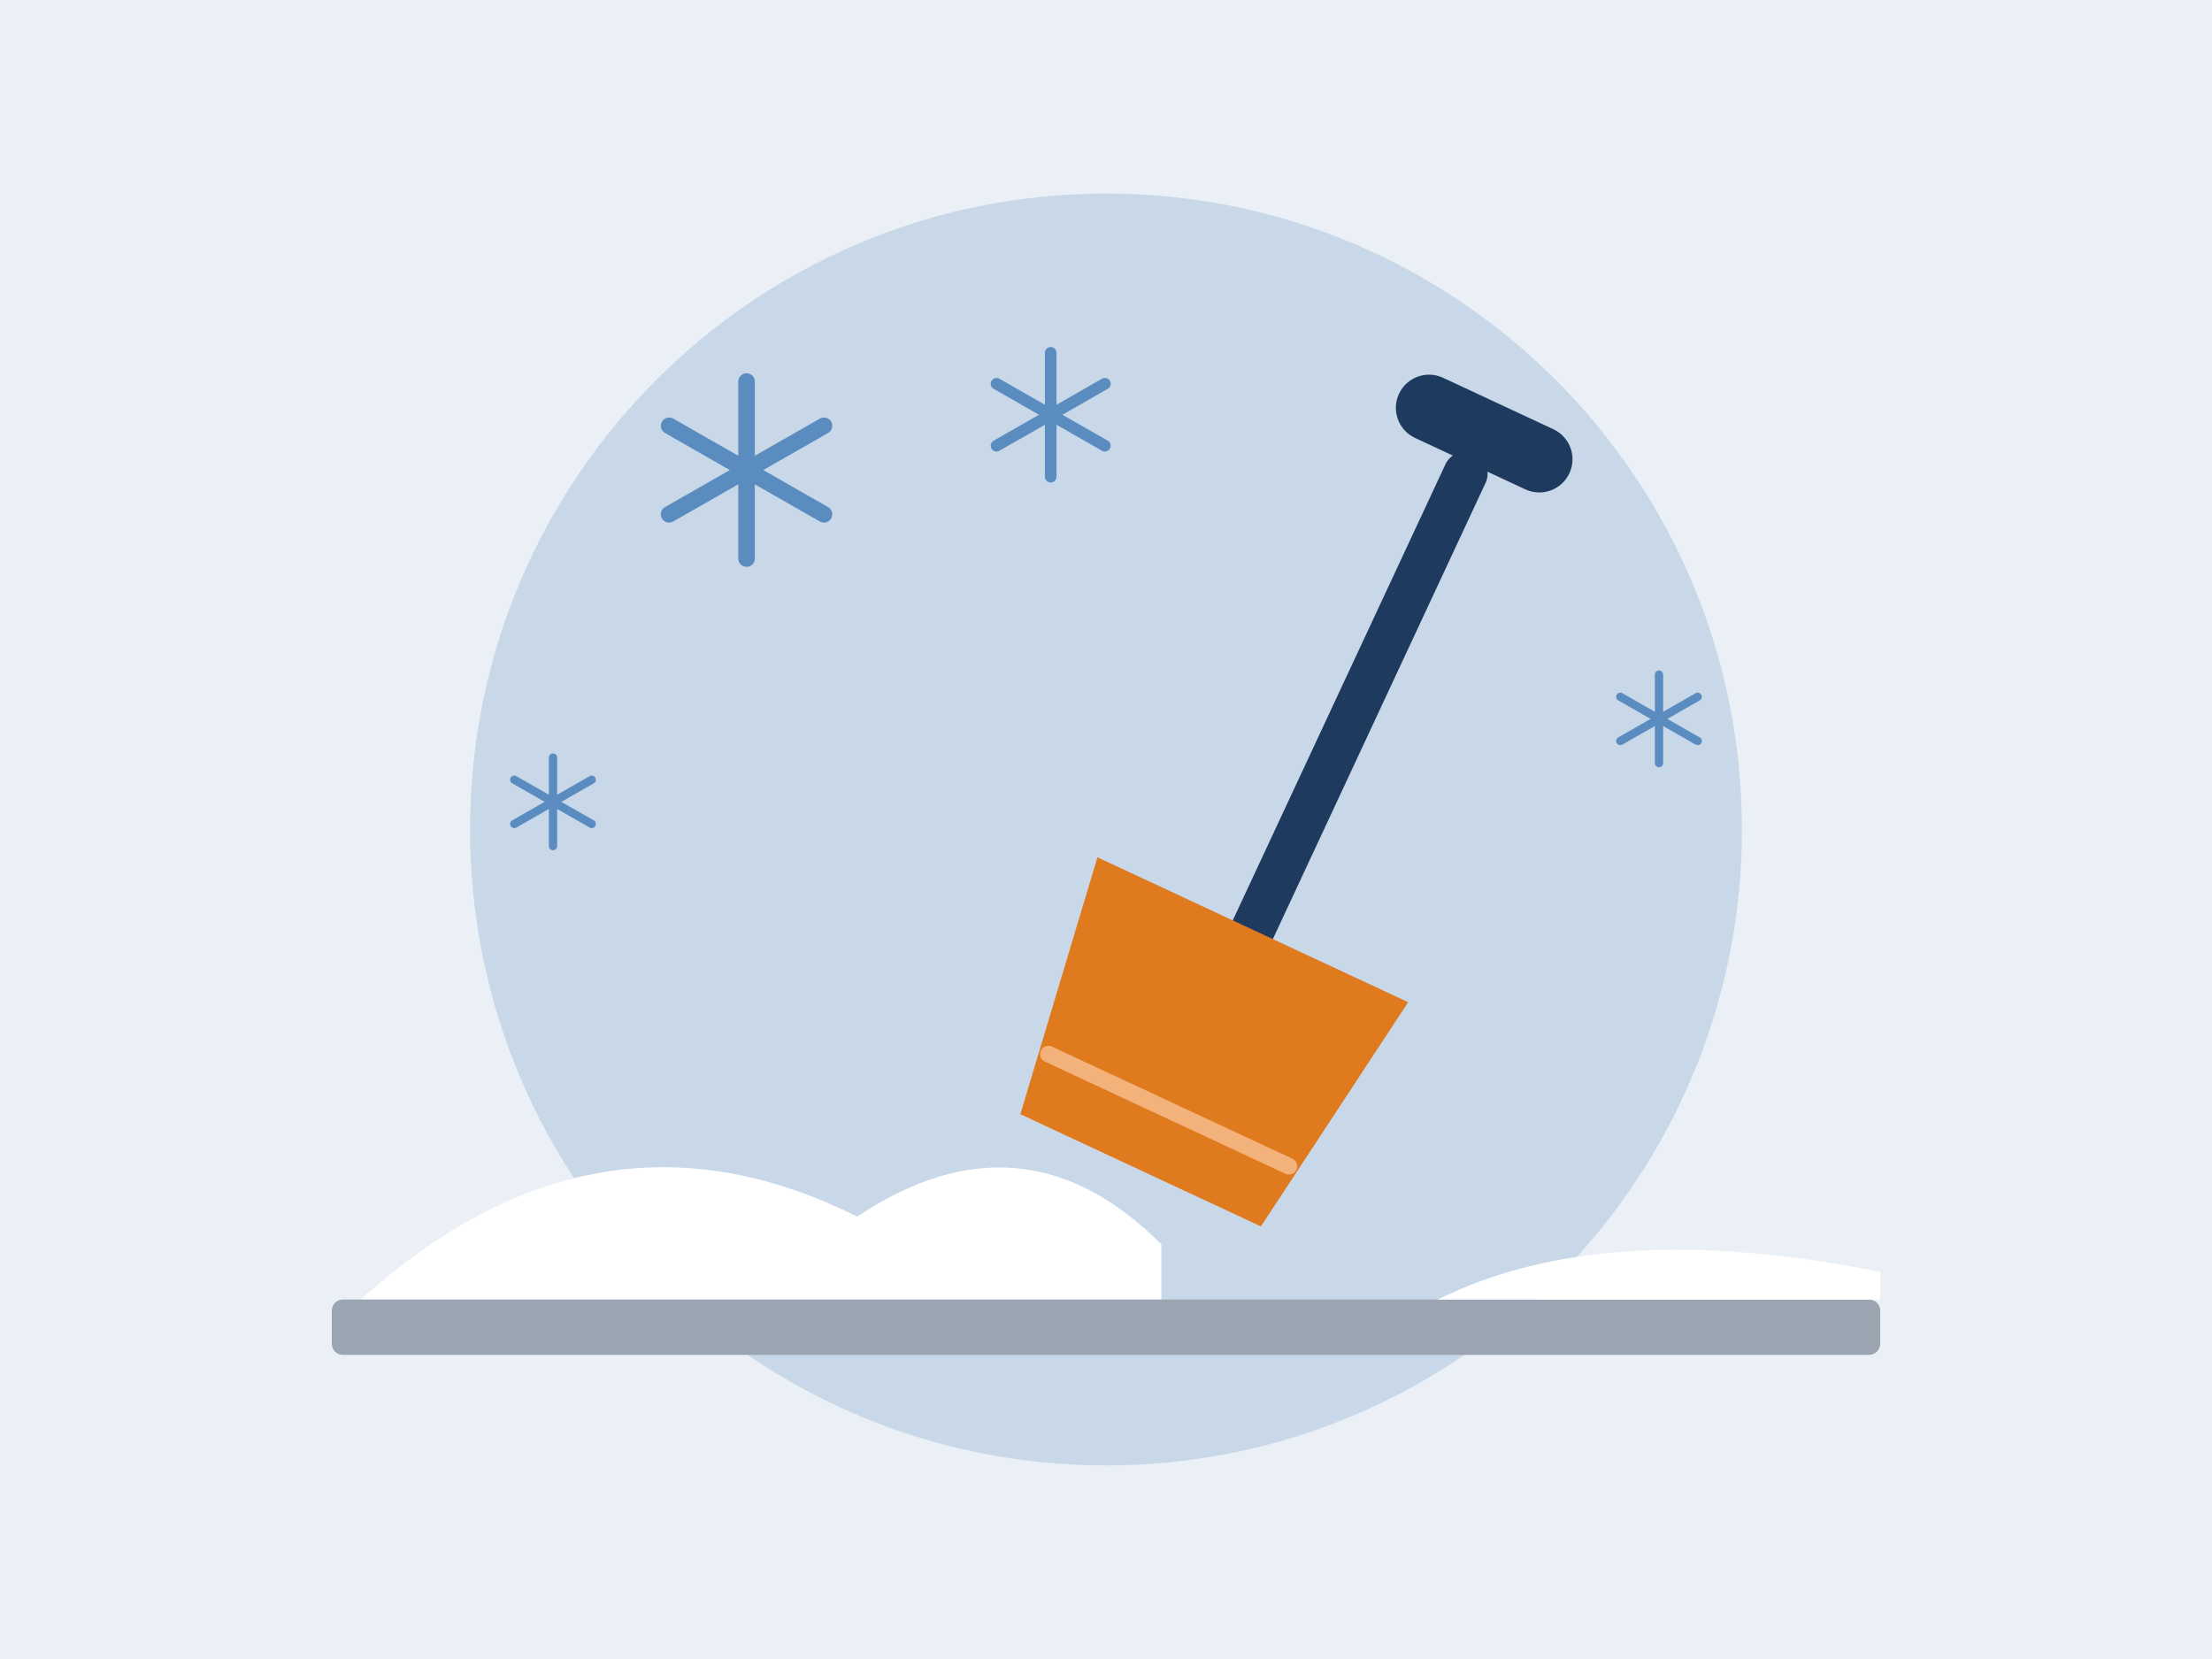
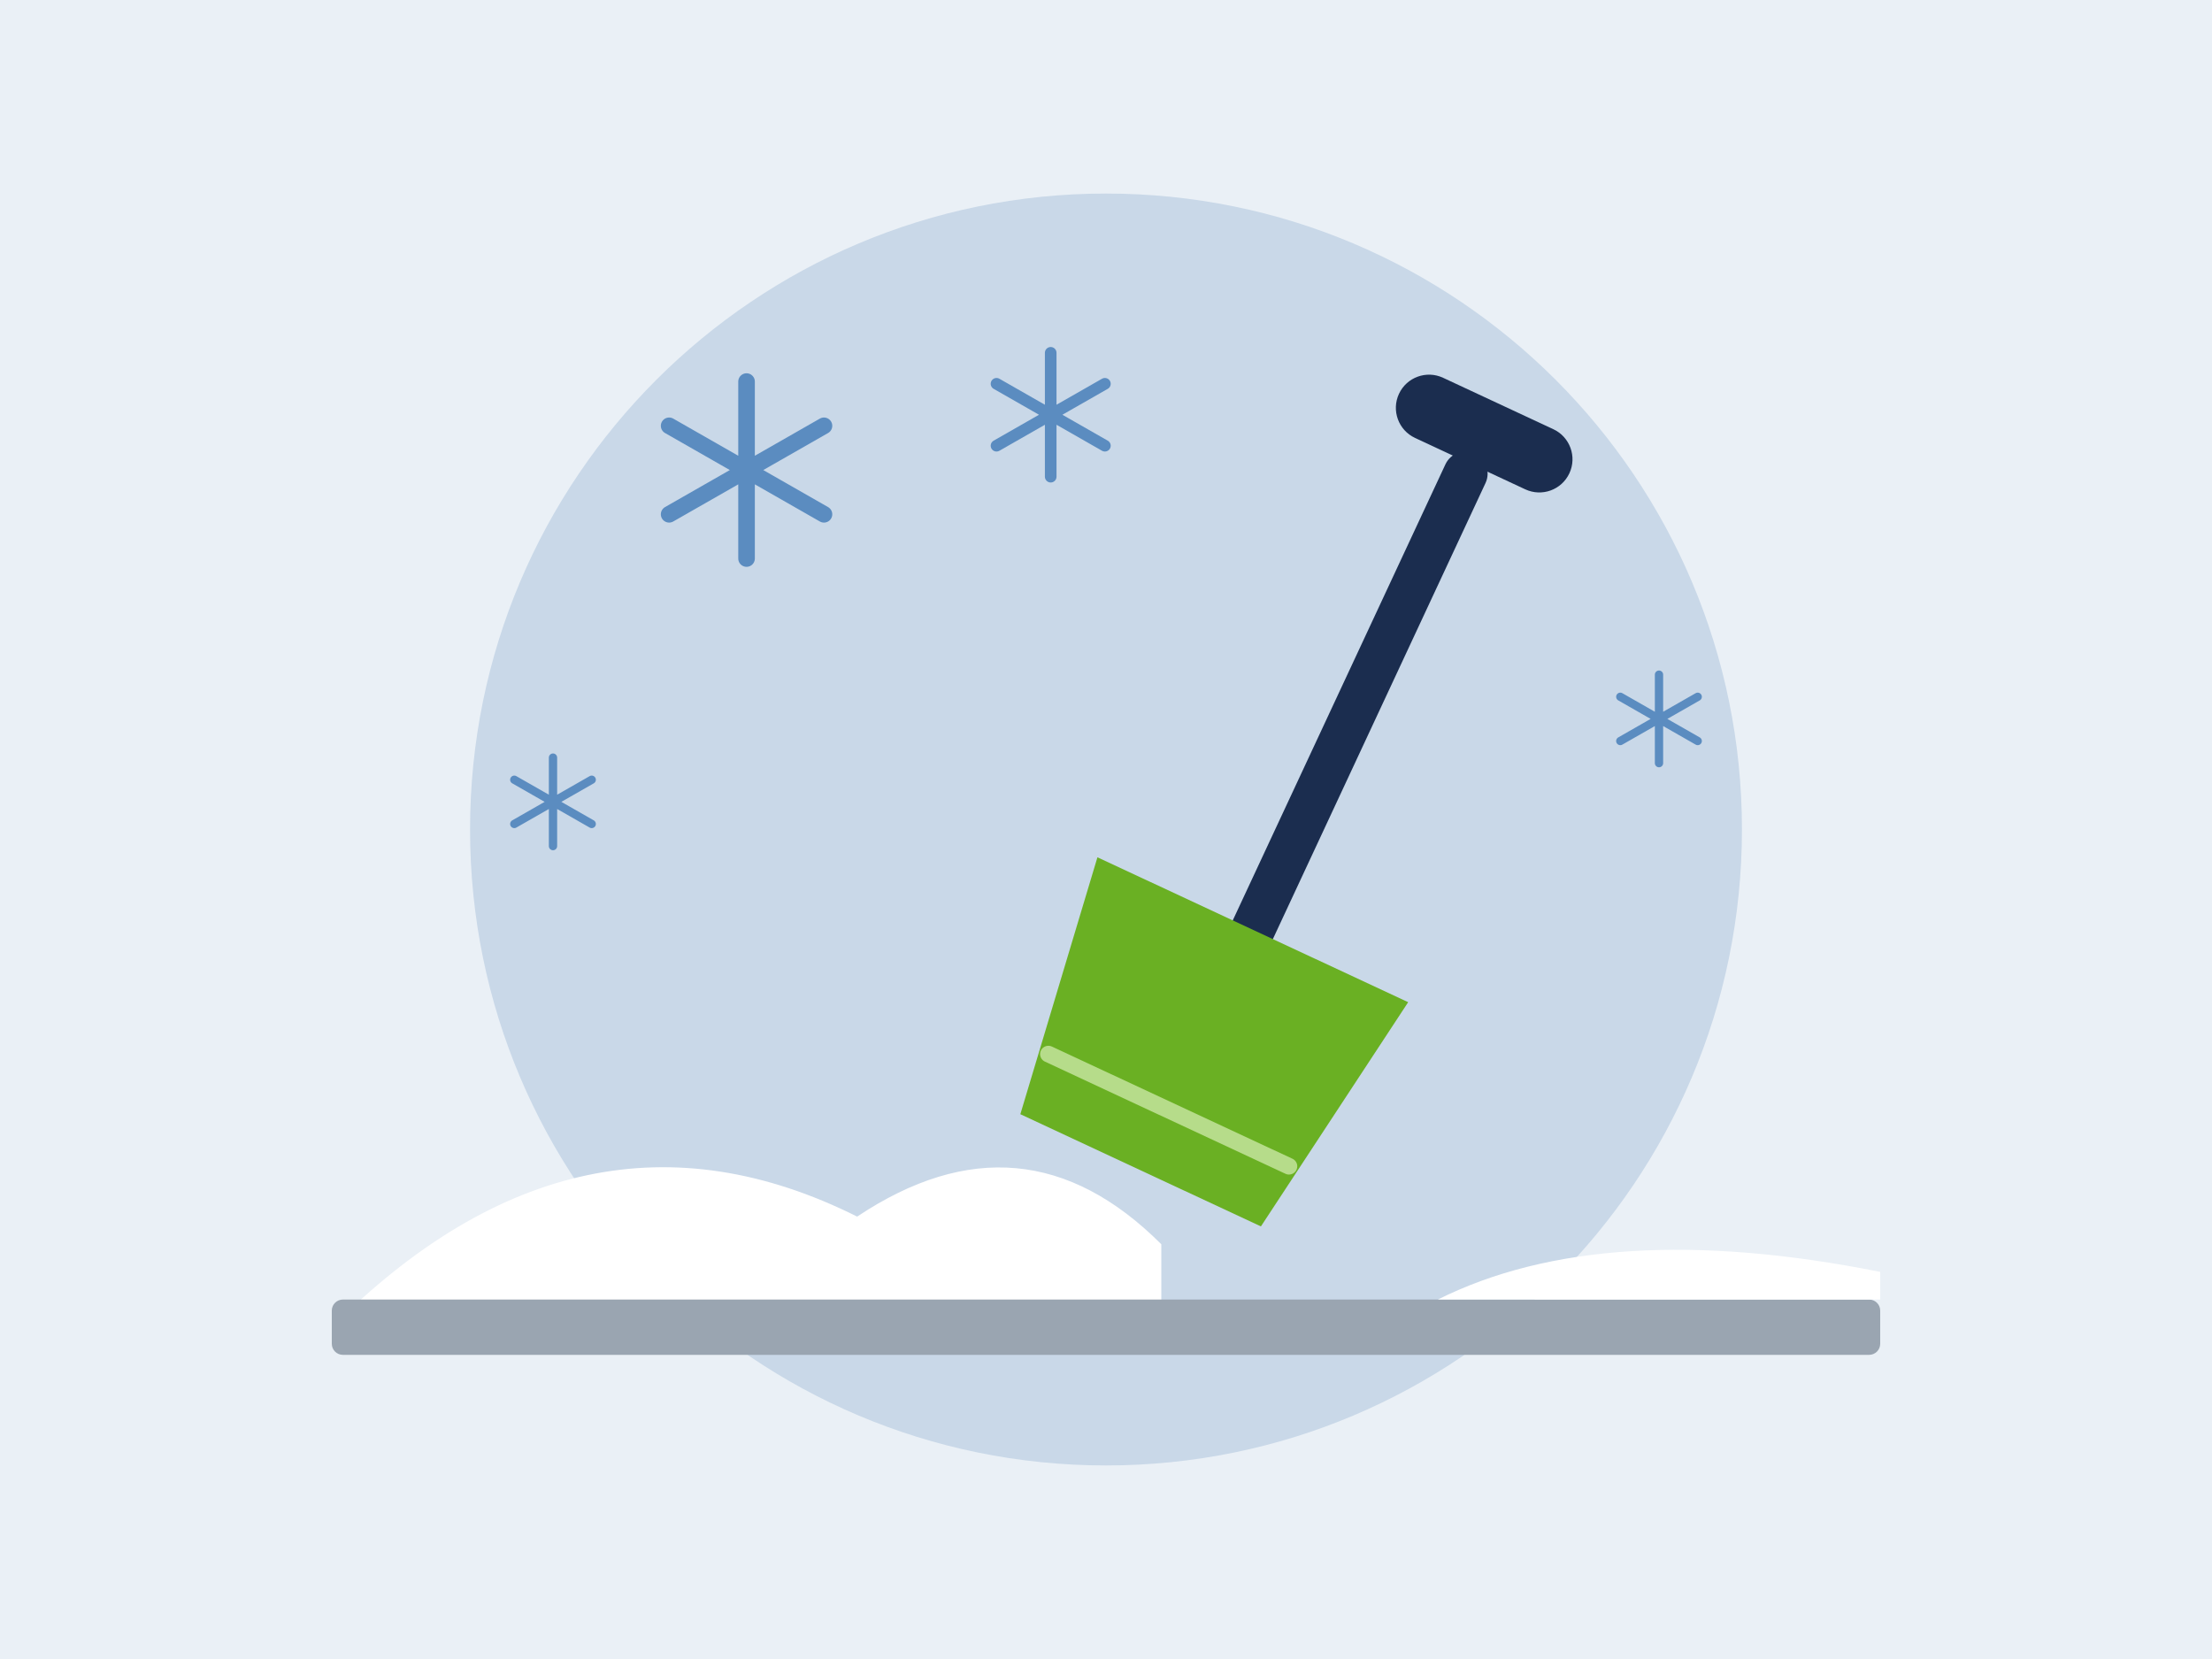
<svg xmlns="http://www.w3.org/2000/svg" width="800" height="600" viewBox="0 0 800 600">
  <rect width="800" height="600" fill="#eaf0f6" />
  <circle cx="400" cy="300" r="230" fill="#c9d8e8" />
  <g stroke="#5b8cc0" stroke-width="6" stroke-linecap="round" fill="none">
    <path transform="translate(270 170)" d="M0-32V32M-28-16L28 16M-28 16L28-16" />
    <path transform="translate(380 150) scale(0.7)" d="M0-32V32M-28-16L28 16M-28 16L28-16" />
    <path transform="translate(600 260) scale(0.5)" d="M0-32V32M-28-16L28 16M-28 16L28-16" />
    <path transform="translate(200 290) scale(0.5)" d="M0-32V32M-28-16L28 16M-28 16L28-16" />
  </g>
  <path d="M120 480q90-90 190-40q60-40 110 10v30H120z" fill="#ffffff" />
  <rect x="120" y="470" width="560" height="20" rx="4" fill="#9aa5b1" />
  <path d="M520 470q60-30 160-10v10z" fill="#ffffff" />
  <g transform="translate(470 300) rotate(25)">
-     <rect x="-8" y="-150" width="16" height="200" rx="8" fill="#1f3a5f" />
-     <rect x="-34" y="-170" width="68" height="24" rx="12" fill="#1f3a5f" />
-     <path d="M-62 40h124l-14 96h-96z" fill="#e07a1f" />
-     <path d="M-48 112h96" stroke="#f3b27a" stroke-width="6" stroke-linecap="round" />
+     <rect x="-8" y="-150" width="16" height="200" rx="8" fill="#1b2d4f" />
+     <rect x="-34" y="-170" width="68" height="24" rx="12" fill="#1b2d4f" />
+     <path d="M-62 40h124l-14 96h-96z" fill="#6ab023" />
+     <path d="M-48 112h96" stroke="#b6dc8a" stroke-width="6" stroke-linecap="round" />
  </g>
</svg>
